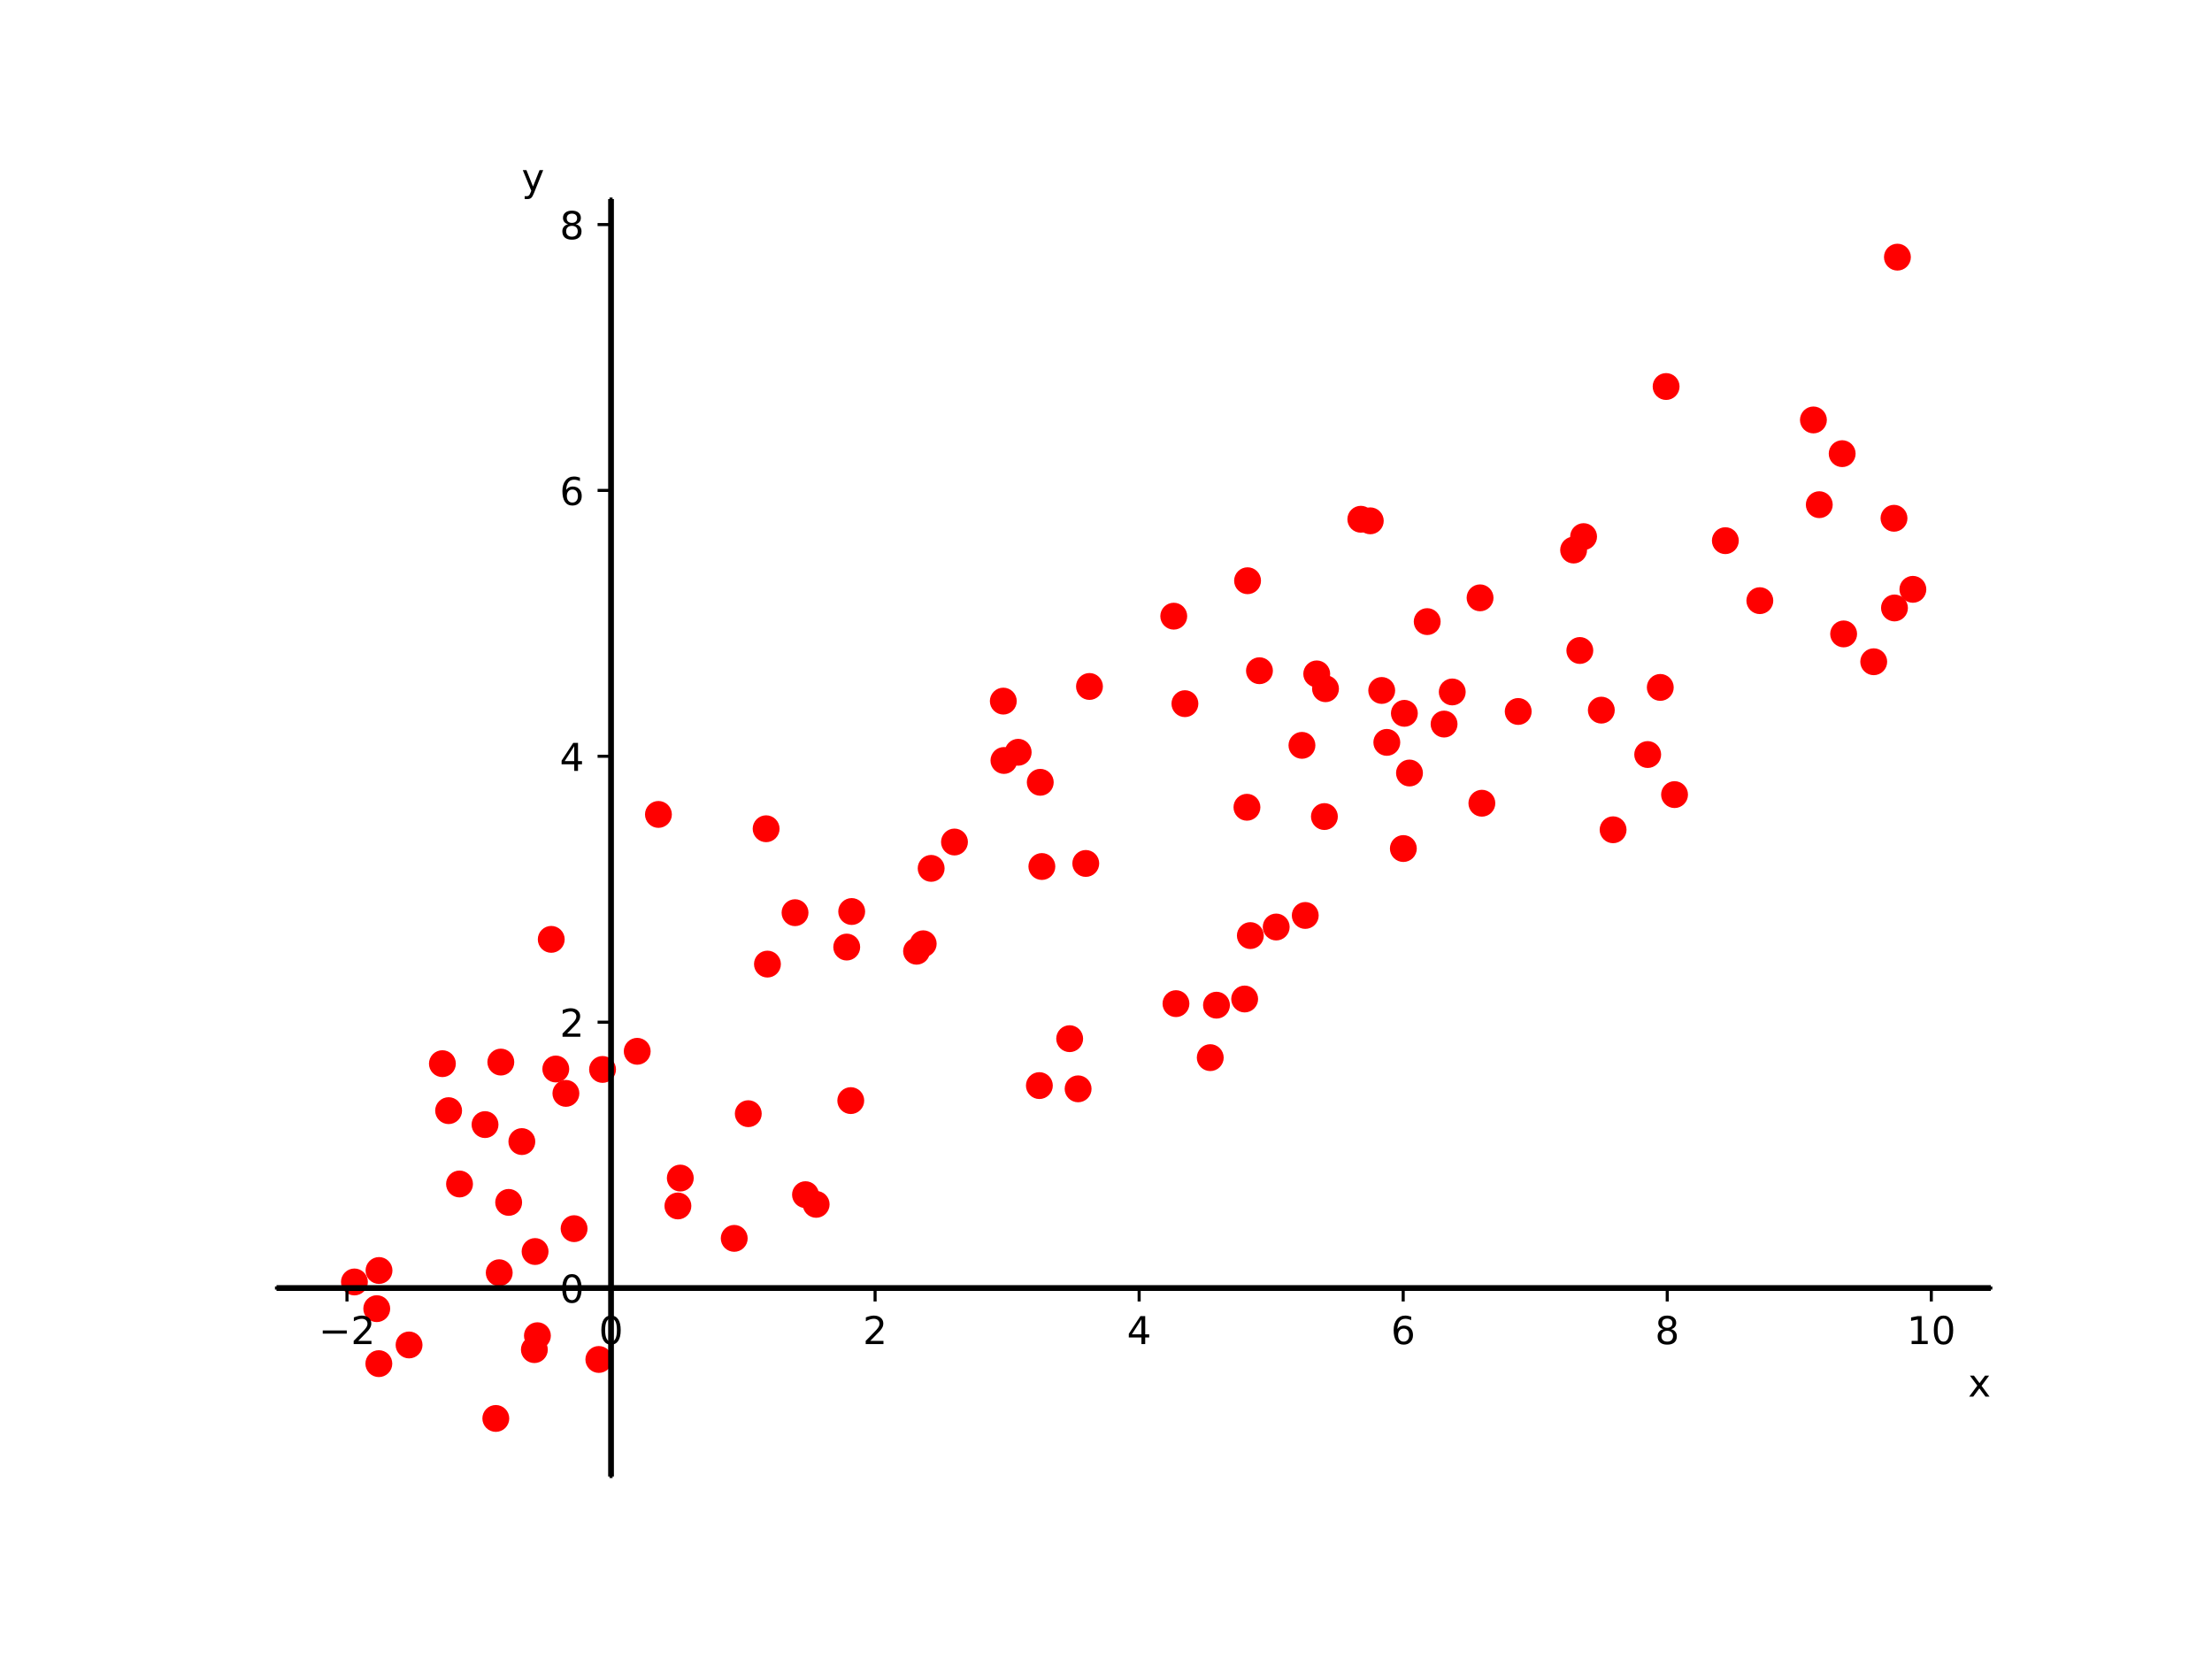
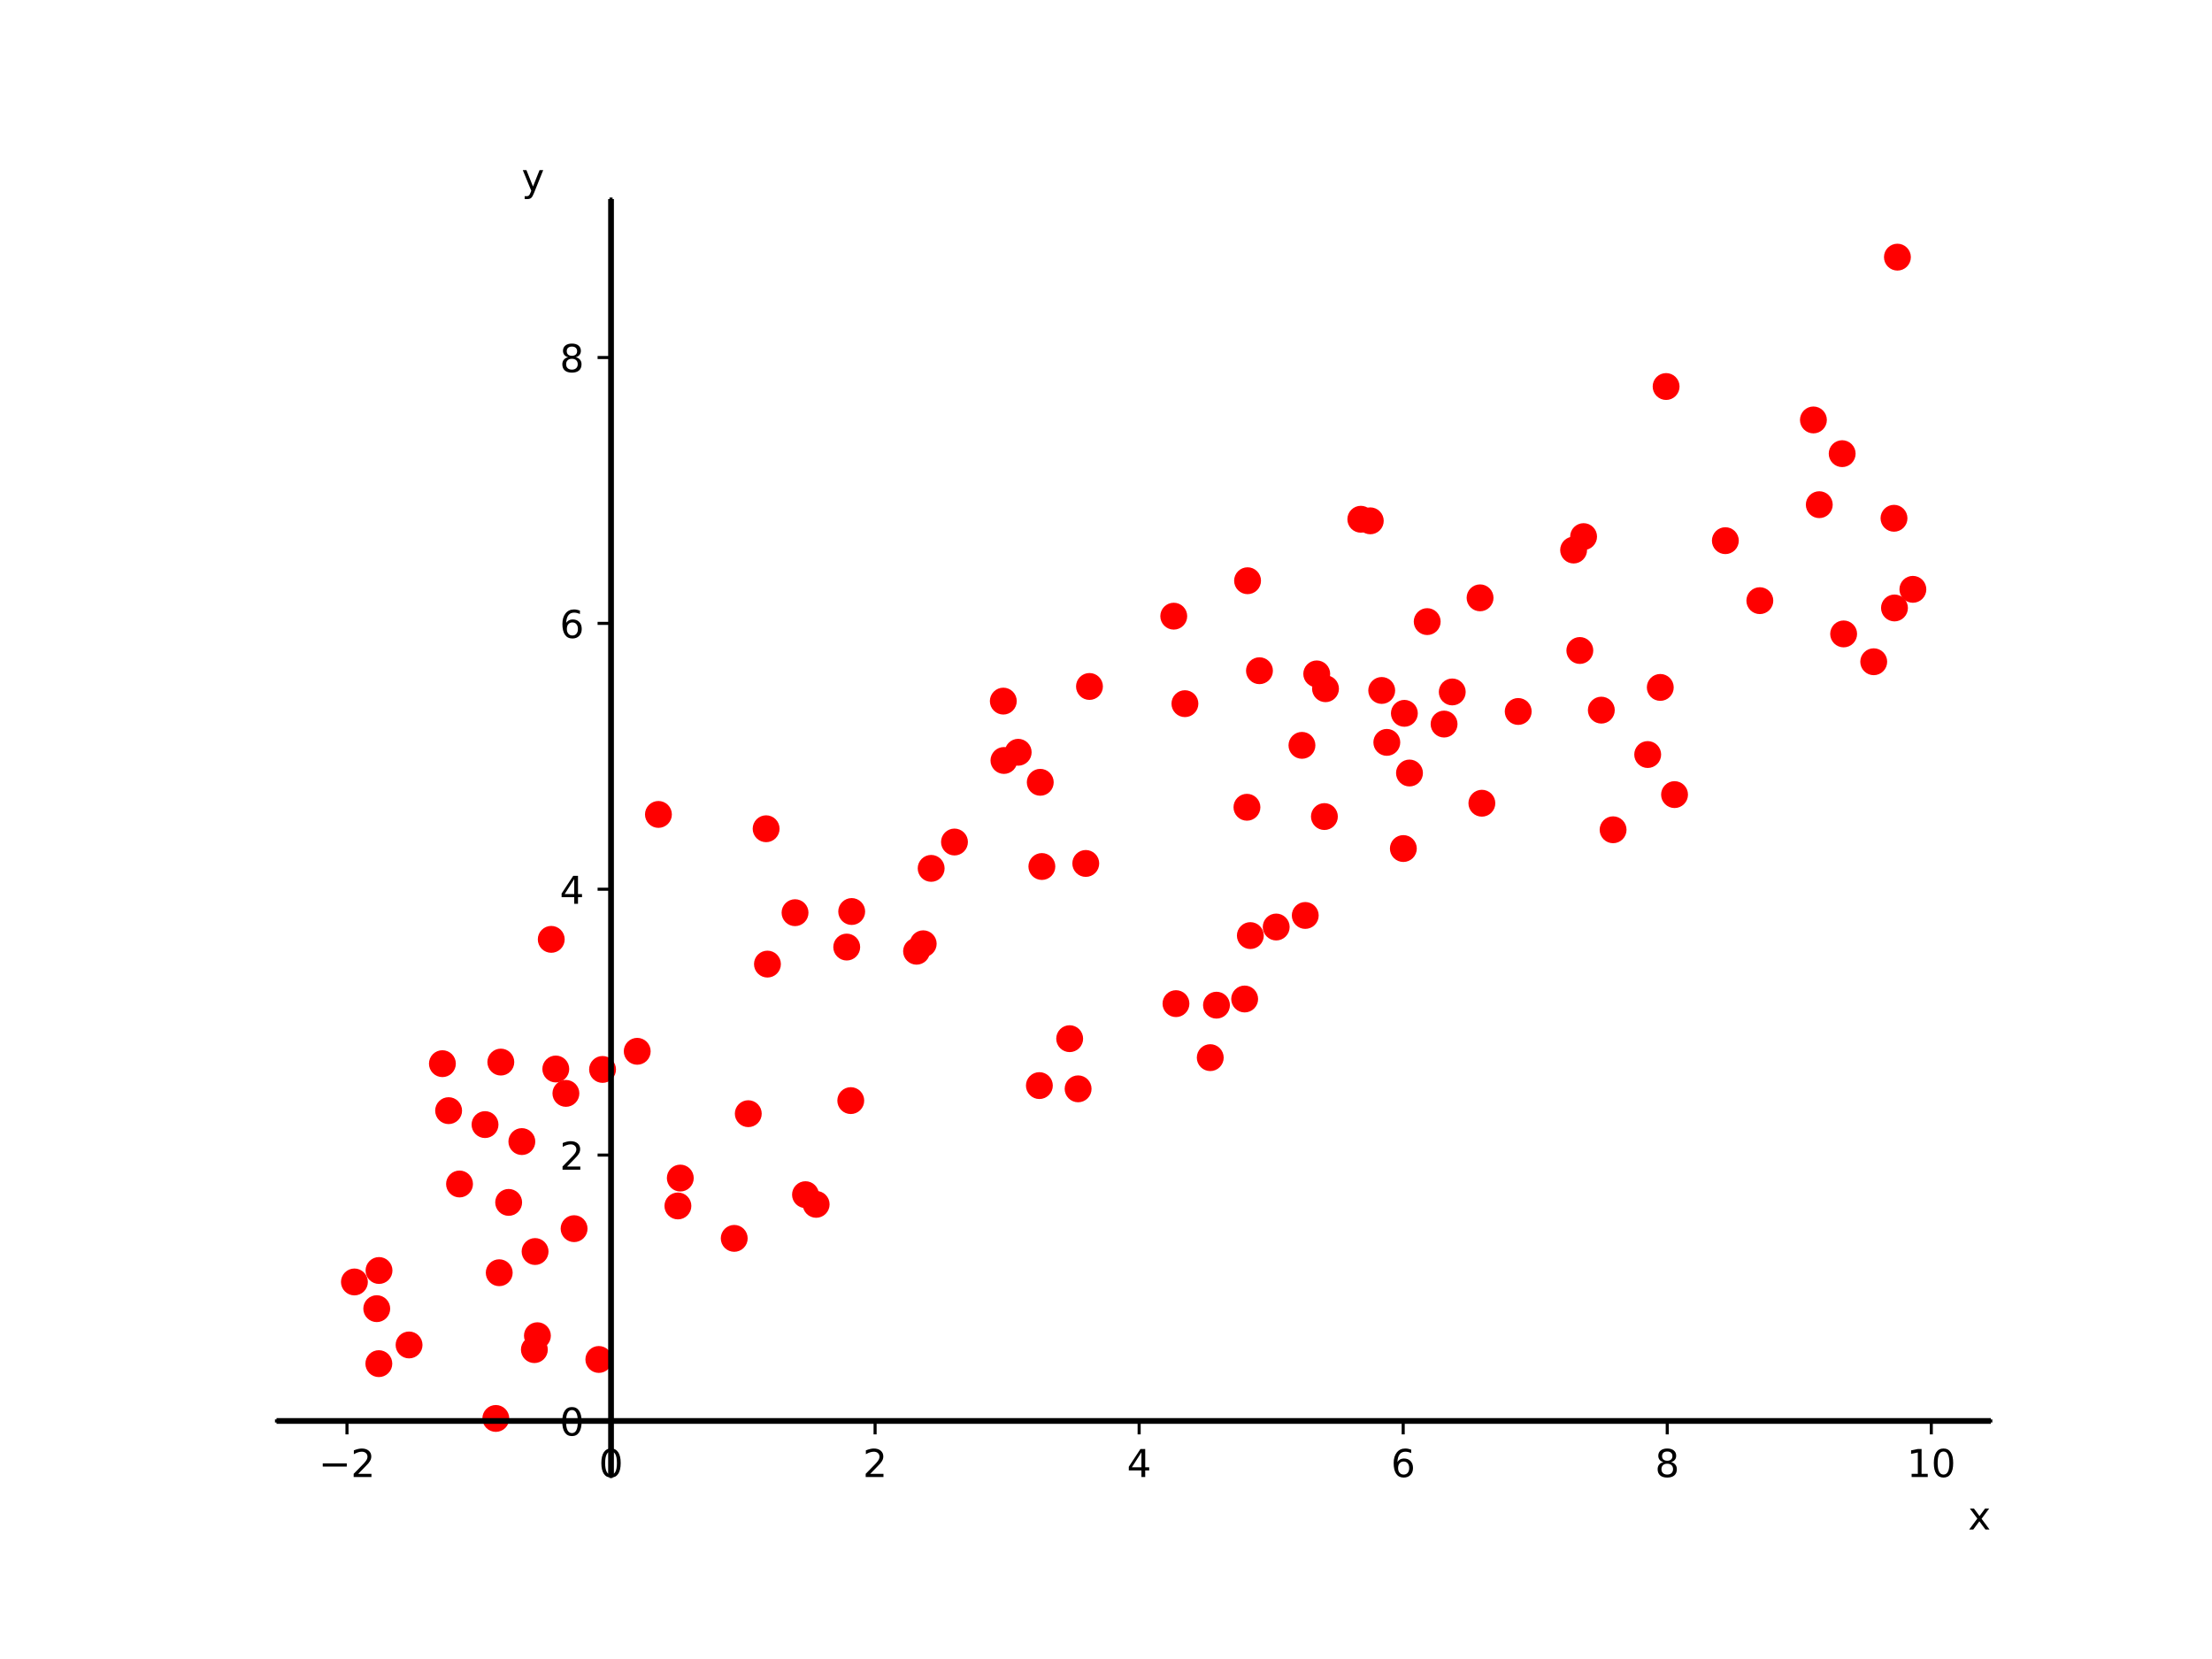
<svg xmlns="http://www.w3.org/2000/svg" xmlns:xlink="http://www.w3.org/1999/xlink" width="576pt" height="432pt" viewBox="0 0 576 432" version="1.1">
  <defs>
    <style type="text/css">*{stroke-linejoin: round; stroke-linecap: butt}</style>
  </defs>
  <g id="figure_1">
    <g id="patch_1">
      <path d="M 0 432  L 576 432  L 576 0  L 0 0  z " style="fill: #ffffff" />
    </g>
    <g id="axes_1">
      <g id="patch_2">
        <path d="M 72 384.48  L 518.4 384.48  L 518.4 51.84  L 72 51.84  z " style="fill: #ffffff" />
      </g>
      <g id="PathCollection_1">
        <defs>
-           <path id="m72df17d9c1" d="M 0 3  C 0.796 3 1.559 2.684 2.121 2.121  C 2.684 1.559 3 0.796 3 0  C 3 -0.796 2.684 -1.559 2.121 -2.121  C 1.559 -2.684 0.796 -3 0 -3  C -0.796 -3 -1.559 -2.684 -2.121 -2.121  C -2.684 -1.559 -3 -0.796 -3 0  C -3 0.796 -2.684 1.559 -2.121 2.121  C -1.559 2.684 -0.796 3 0 3  z " style="stroke: #ff0000" />
+           <path id="mce141a53b8" d="M 0 3  C 0.796 3 1.559 2.684 2.121 2.121  C 2.684 1.559 3 0.796 3 0  C 3 -0.796 2.684 -1.559 2.121 -2.121  C 1.559 -2.684 0.796 -3 0 -3  C -0.796 -3 -1.559 -2.684 -2.121 -2.121  C -2.684 -1.559 -3 -0.796 -3 0  C -3 0.796 -2.684 1.559 -2.121 2.121  C -1.559 2.684 -0.796 3 0 3  z " style="stroke: #ff0000" />
        </defs>
-         <g clip-path="url(#pcd5ff594c1)">
-           <use xlink:href="#m72df17d9c1" x="316.768" y="261.746" style="fill: #ff0000; stroke: #ff0000" />
-           <use xlink:href="#m72df17d9c1" x="385.406" y="155.676" style="fill: #ff0000; stroke: #ff0000" />
-           <use xlink:href="#m72df17d9c1" x="339.025" y="194.089" style="fill: #ff0000; stroke: #ff0000" />
-           <use xlink:href="#m72df17d9c1" x="315.146" y="275.407" style="fill: #ff0000; stroke: #ff0000" />
-           <use xlink:href="#m72df17d9c1" x="265.133" y="195.891" style="fill: #ff0000; stroke: #ff0000" />
-           <use xlink:href="#m72df17d9c1" x="356.818" y="135.623" style="fill: #ff0000; stroke: #ff0000" />
-           <use xlink:href="#m72df17d9c1" x="270.881" y="203.71" style="fill: #ff0000; stroke: #ff0000" />
-           <use xlink:href="#m72df17d9c1" x="458.256" y="156.411" style="fill: #ff0000; stroke: #ff0000" />
-           <use xlink:href="#m72df17d9c1" x="487.914" y="172.317" style="fill: #ff0000; stroke: #ff0000" />
-           <use xlink:href="#m72df17d9c1" x="248.543" y="219.26" style="fill: #ff0000; stroke: #ff0000" />
-           <use xlink:href="#m72df17d9c1" x="416.981" y="184.919" style="fill: #ff0000; stroke: #ff0000" />
-           <use xlink:href="#m72df17d9c1" x="308.55" y="183.235" style="fill: #ff0000; stroke: #ff0000" />
-           <use xlink:href="#m72df17d9c1" x="324.702" y="210.21" style="fill: #ff0000; stroke: #ff0000" />
-           <use xlink:href="#m72df17d9c1" x="472.21" y="109.352" style="fill: #ff0000; stroke: #ff0000" />
-           <use xlink:href="#m72df17d9c1" x="119.66" y="308.308" style="fill: #ff0000; stroke: #ff0000" />
-           <use xlink:href="#m72df17d9c1" x="126.299" y="292.843" style="fill: #ff0000; stroke: #ff0000" />
-           <use xlink:href="#m72df17d9c1" x="98.695" y="330.835" style="fill: #ff0000; stroke: #ff0000" />
-           <use xlink:href="#m72df17d9c1" x="433.853" y="100.65" style="fill: #ff0000; stroke: #ff0000" />
-           <use xlink:href="#m72df17d9c1" x="411.384" y="169.387" style="fill: #ff0000; stroke: #ff0000" />
-           <use xlink:href="#m72df17d9c1" x="449.279" y="140.788" style="fill: #ff0000; stroke: #ff0000" />
-           <use xlink:href="#m72df17d9c1" x="494.084" y="66.96" style="fill: #ff0000; stroke: #ff0000" />
-           <use xlink:href="#m72df17d9c1" x="420.048" y="216.072" style="fill: #ff0000; stroke: #ff0000" />
-           <use xlink:href="#m72df17d9c1" x="280.738" y="283.53" style="fill: #ff0000; stroke: #ff0000" />
-           <use xlink:href="#m72df17d9c1" x="412.362" y="139.732" style="fill: #ff0000; stroke: #ff0000" />
-           <use xlink:href="#m72df17d9c1" x="139.148" y="351.441" style="fill: #ff0000; stroke: #ff0000" />
-           <use xlink:href="#m72df17d9c1" x="354.354" y="135.212" style="fill: #ff0000; stroke: #ff0000" />
-           <use xlink:href="#m72df17d9c1" x="149.494" y="319.942" style="fill: #ff0000; stroke: #ff0000" />
-           <use xlink:href="#m72df17d9c1" x="480.079" y="165.071" style="fill: #ff0000; stroke: #ff0000" />
-           <use xlink:href="#m72df17d9c1" x="305.643" y="160.45" style="fill: #ff0000; stroke: #ff0000" />
-           <use xlink:href="#m72df17d9c1" x="261.423" y="198.027" style="fill: #ff0000; stroke: #ff0000" />
-           <use xlink:href="#m72df17d9c1" x="199.497" y="215.805" style="fill: #ff0000; stroke: #ff0000" />
-           <use xlink:href="#m72df17d9c1" x="409.765" y="143.232" style="fill: #ff0000; stroke: #ff0000" />
-           <use xlink:href="#m72df17d9c1" x="278.539" y="270.47" style="fill: #ff0000; stroke: #ff0000" />
-           <use xlink:href="#m72df17d9c1" x="324.862" y="151.221" style="fill: #ff0000; stroke: #ff0000" />
-           <use xlink:href="#m72df17d9c1" x="98.106" y="340.772" style="fill: #ff0000; stroke: #ff0000" />
-           <use xlink:href="#m72df17d9c1" x="345.16" y="179.342" style="fill: #ff0000; stroke: #ff0000" />
-           <use xlink:href="#m72df17d9c1" x="342.875" y="175.481" style="fill: #ff0000; stroke: #ff0000" />
-           <use xlink:href="#m72df17d9c1" x="344.871" y="212.631" style="fill: #ff0000; stroke: #ff0000" />
-           <use xlink:href="#m72df17d9c1" x="479.699" y="118.132" style="fill: #ff0000; stroke: #ff0000" />
-           <use xlink:href="#m72df17d9c1" x="371.64" y="161.866" style="fill: #ff0000; stroke: #ff0000" />
-           <use xlink:href="#m72df17d9c1" x="238.669" y="247.701" style="fill: #ff0000; stroke: #ff0000" />
-           <use xlink:href="#m72df17d9c1" x="270.652" y="282.686" style="fill: #ff0000; stroke: #ff0000" />
-           <use xlink:href="#m72df17d9c1" x="378.163" y="180.181" style="fill: #ff0000; stroke: #ff0000" />
-           <use xlink:href="#m72df17d9c1" x="115.2" y="276.976" style="fill: #ff0000; stroke: #ff0000" />
-           <use xlink:href="#m72df17d9c1" x="365.43" y="220.958" style="fill: #ff0000; stroke: #ff0000" />
-           <use xlink:href="#m72df17d9c1" x="367.027" y="201.291" style="fill: #ff0000; stroke: #ff0000" />
-           <use xlink:href="#m72df17d9c1" x="177.147" y="306.766" style="fill: #ff0000; stroke: #ff0000" />
-           <use xlink:href="#m72df17d9c1" x="143.543" y="244.608" style="fill: #ff0000; stroke: #ff0000" />
-           <use xlink:href="#m72df17d9c1" x="220.484" y="246.614" style="fill: #ff0000; stroke: #ff0000" />
-           <use xlink:href="#m72df17d9c1" x="240.403" y="245.753" style="fill: #ff0000; stroke: #ff0000" />
-           <use xlink:href="#m72df17d9c1" x="325.589" y="243.623" style="fill: #ff0000; stroke: #ff0000" />
-           <use xlink:href="#m72df17d9c1" x="271.3" y="225.637" style="fill: #ff0000; stroke: #ff0000" />
-           <use xlink:href="#m72df17d9c1" x="498.109" y="153.462" style="fill: #ff0000; stroke: #ff0000" />
-           <use xlink:href="#m72df17d9c1" x="132.453" y="313.102" style="fill: #ff0000; stroke: #ff0000" />
-           <use xlink:href="#m72df17d9c1" x="176.526" y="314.026" style="fill: #ff0000; stroke: #ff0000" />
-           <use xlink:href="#m72df17d9c1" x="156.902" y="278.48" style="fill: #ff0000; stroke: #ff0000" />
-           <use xlink:href="#m72df17d9c1" x="359.795" y="179.793" style="fill: #ff0000; stroke: #ff0000" />
-           <use xlink:href="#m72df17d9c1" x="194.85" y="290.001" style="fill: #ff0000; stroke: #ff0000" />
-           <use xlink:href="#m72df17d9c1" x="282.731" y="224.841" style="fill: #ff0000; stroke: #ff0000" />
-           <use xlink:href="#m72df17d9c1" x="191.192" y="322.469" style="fill: #ff0000; stroke: #ff0000" />
-           <use xlink:href="#m72df17d9c1" x="155.937" y="354.002" style="fill: #ff0000; stroke: #ff0000" />
-           <use xlink:href="#m72df17d9c1" x="135.889" y="297.264" style="fill: #ff0000; stroke: #ff0000" />
-           <use xlink:href="#m72df17d9c1" x="361.124" y="193.314" style="fill: #ff0000; stroke: #ff0000" />
-           <use xlink:href="#m72df17d9c1" x="147.361" y="284.716" style="fill: #ff0000; stroke: #ff0000" />
-           <use xlink:href="#m72df17d9c1" x="171.454" y="212.076" style="fill: #ff0000; stroke: #ff0000" />
-           <use xlink:href="#m72df17d9c1" x="242.472" y="226.123" style="fill: #ff0000; stroke: #ff0000" />
-           <use xlink:href="#m72df17d9c1" x="429.056" y="196.481" style="fill: #ff0000; stroke: #ff0000" />
-           <use xlink:href="#m72df17d9c1" x="130.413" y="276.565" style="fill: #ff0000; stroke: #ff0000" />
-           <use xlink:href="#m72df17d9c1" x="436.049" y="206.914" style="fill: #ff0000; stroke: #ff0000" />
-           <use xlink:href="#m72df17d9c1" x="129.999" y="331.417" style="fill: #ff0000; stroke: #ff0000" />
-           <use xlink:href="#m72df17d9c1" x="493.194" y="134.957" style="fill: #ff0000; stroke: #ff0000" />
-           <use xlink:href="#m72df17d9c1" x="283.697" y="178.754" style="fill: #ff0000; stroke: #ff0000" />
-           <use xlink:href="#m72df17d9c1" x="493.318" y="158.312" style="fill: #ff0000; stroke: #ff0000" />
-           <use xlink:href="#m72df17d9c1" x="339.884" y="238.383" style="fill: #ff0000; stroke: #ff0000" />
-           <use xlink:href="#m72df17d9c1" x="395.338" y="185.266" style="fill: #ff0000; stroke: #ff0000" />
-           <use xlink:href="#m72df17d9c1" x="106.521" y="350.225" style="fill: #ff0000; stroke: #ff0000" />
-           <use xlink:href="#m72df17d9c1" x="207.026" y="237.662" style="fill: #ff0000; stroke: #ff0000" />
-           <use xlink:href="#m72df17d9c1" x="139.941" y="347.816" style="fill: #ff0000; stroke: #ff0000" />
-           <use xlink:href="#m72df17d9c1" x="212.527" y="313.612" style="fill: #ff0000; stroke: #ff0000" />
-           <use xlink:href="#m72df17d9c1" x="139.335" y="325.894" style="fill: #ff0000; stroke: #ff0000" />
-           <use xlink:href="#m72df17d9c1" x="221.538" y="286.595" style="fill: #ff0000; stroke: #ff0000" />
-           <use xlink:href="#m72df17d9c1" x="261.259" y="182.567" style="fill: #ff0000; stroke: #ff0000" />
-           <use xlink:href="#m72df17d9c1" x="116.818" y="289.21" style="fill: #ff0000; stroke: #ff0000" />
-           <use xlink:href="#m72df17d9c1" x="376.034" y="188.546" style="fill: #ff0000; stroke: #ff0000" />
-           <use xlink:href="#m72df17d9c1" x="324.106" y="260.138" style="fill: #ff0000; stroke: #ff0000" />
-           <use xlink:href="#m72df17d9c1" x="199.841" y="251.05" style="fill: #ff0000; stroke: #ff0000" />
-           <use xlink:href="#m72df17d9c1" x="306.221" y="261.346" style="fill: #ff0000; stroke: #ff0000" />
-           <use xlink:href="#m72df17d9c1" x="129.109" y="369.36" style="fill: #ff0000; stroke: #ff0000" />
-           <use xlink:href="#m72df17d9c1" x="327.961" y="174.654" style="fill: #ff0000; stroke: #ff0000" />
-           <use xlink:href="#m72df17d9c1" x="473.737" y="131.419" style="fill: #ff0000; stroke: #ff0000" />
-           <use xlink:href="#m72df17d9c1" x="221.78" y="237.358" style="fill: #ff0000; stroke: #ff0000" />
-           <use xlink:href="#m72df17d9c1" x="365.695" y="185.749" style="fill: #ff0000; stroke: #ff0000" />
-           <use xlink:href="#m72df17d9c1" x="144.727" y="278.365" style="fill: #ff0000; stroke: #ff0000" />
-           <use xlink:href="#m72df17d9c1" x="385.876" y="209.158" style="fill: #ff0000; stroke: #ff0000" />
-           <use xlink:href="#m72df17d9c1" x="209.749" y="311.091" style="fill: #ff0000; stroke: #ff0000" />
-           <use xlink:href="#m72df17d9c1" x="165.93" y="273.757" style="fill: #ff0000; stroke: #ff0000" />
-           <use xlink:href="#m72df17d9c1" x="332.321" y="241.394" style="fill: #ff0000; stroke: #ff0000" />
-           <use xlink:href="#m72df17d9c1" x="98.649" y="355.091" style="fill: #ff0000; stroke: #ff0000" />
-           <use xlink:href="#m72df17d9c1" x="432.334" y="179.002" style="fill: #ff0000; stroke: #ff0000" />
-           <use xlink:href="#m72df17d9c1" x="92.291" y="333.818" style="fill: #ff0000; stroke: #ff0000" />
+         <g clip-path="url(#pfbe275fdfa)">
+           <use xlink:href="#mce141a53b8" x="316.768" y="261.746" style="fill: #ff0000; stroke: #ff0000" />
+           <use xlink:href="#mce141a53b8" x="385.406" y="155.676" style="fill: #ff0000; stroke: #ff0000" />
+           <use xlink:href="#mce141a53b8" x="339.025" y="194.089" style="fill: #ff0000; stroke: #ff0000" />
+           <use xlink:href="#mce141a53b8" x="315.146" y="275.407" style="fill: #ff0000; stroke: #ff0000" />
+           <use xlink:href="#mce141a53b8" x="265.133" y="195.891" style="fill: #ff0000; stroke: #ff0000" />
+           <use xlink:href="#mce141a53b8" x="356.818" y="135.623" style="fill: #ff0000; stroke: #ff0000" />
+           <use xlink:href="#mce141a53b8" x="270.881" y="203.71" style="fill: #ff0000; stroke: #ff0000" />
+           <use xlink:href="#mce141a53b8" x="458.256" y="156.411" style="fill: #ff0000; stroke: #ff0000" />
+           <use xlink:href="#mce141a53b8" x="487.914" y="172.317" style="fill: #ff0000; stroke: #ff0000" />
+           <use xlink:href="#mce141a53b8" x="248.543" y="219.26" style="fill: #ff0000; stroke: #ff0000" />
+           <use xlink:href="#mce141a53b8" x="416.981" y="184.919" style="fill: #ff0000; stroke: #ff0000" />
+           <use xlink:href="#mce141a53b8" x="308.55" y="183.235" style="fill: #ff0000; stroke: #ff0000" />
+           <use xlink:href="#mce141a53b8" x="324.702" y="210.21" style="fill: #ff0000; stroke: #ff0000" />
+           <use xlink:href="#mce141a53b8" x="472.21" y="109.352" style="fill: #ff0000; stroke: #ff0000" />
+           <use xlink:href="#mce141a53b8" x="119.66" y="308.308" style="fill: #ff0000; stroke: #ff0000" />
+           <use xlink:href="#mce141a53b8" x="126.299" y="292.843" style="fill: #ff0000; stroke: #ff0000" />
+           <use xlink:href="#mce141a53b8" x="98.695" y="330.835" style="fill: #ff0000; stroke: #ff0000" />
+           <use xlink:href="#mce141a53b8" x="433.853" y="100.65" style="fill: #ff0000; stroke: #ff0000" />
+           <use xlink:href="#mce141a53b8" x="411.384" y="169.387" style="fill: #ff0000; stroke: #ff0000" />
+           <use xlink:href="#mce141a53b8" x="449.279" y="140.788" style="fill: #ff0000; stroke: #ff0000" />
+           <use xlink:href="#mce141a53b8" x="494.084" y="66.96" style="fill: #ff0000; stroke: #ff0000" />
+           <use xlink:href="#mce141a53b8" x="420.048" y="216.072" style="fill: #ff0000; stroke: #ff0000" />
+           <use xlink:href="#mce141a53b8" x="280.738" y="283.53" style="fill: #ff0000; stroke: #ff0000" />
+           <use xlink:href="#mce141a53b8" x="412.362" y="139.732" style="fill: #ff0000; stroke: #ff0000" />
+           <use xlink:href="#mce141a53b8" x="139.148" y="351.441" style="fill: #ff0000; stroke: #ff0000" />
+           <use xlink:href="#mce141a53b8" x="354.354" y="135.212" style="fill: #ff0000; stroke: #ff0000" />
+           <use xlink:href="#mce141a53b8" x="149.494" y="319.942" style="fill: #ff0000; stroke: #ff0000" />
+           <use xlink:href="#mce141a53b8" x="480.079" y="165.071" style="fill: #ff0000; stroke: #ff0000" />
+           <use xlink:href="#mce141a53b8" x="305.643" y="160.45" style="fill: #ff0000; stroke: #ff0000" />
+           <use xlink:href="#mce141a53b8" x="261.423" y="198.027" style="fill: #ff0000; stroke: #ff0000" />
+           <use xlink:href="#mce141a53b8" x="199.497" y="215.805" style="fill: #ff0000; stroke: #ff0000" />
+           <use xlink:href="#mce141a53b8" x="409.765" y="143.232" style="fill: #ff0000; stroke: #ff0000" />
+           <use xlink:href="#mce141a53b8" x="278.539" y="270.47" style="fill: #ff0000; stroke: #ff0000" />
+           <use xlink:href="#mce141a53b8" x="324.862" y="151.221" style="fill: #ff0000; stroke: #ff0000" />
+           <use xlink:href="#mce141a53b8" x="98.106" y="340.772" style="fill: #ff0000; stroke: #ff0000" />
+           <use xlink:href="#mce141a53b8" x="345.16" y="179.342" style="fill: #ff0000; stroke: #ff0000" />
+           <use xlink:href="#mce141a53b8" x="342.875" y="175.481" style="fill: #ff0000; stroke: #ff0000" />
+           <use xlink:href="#mce141a53b8" x="344.871" y="212.631" style="fill: #ff0000; stroke: #ff0000" />
+           <use xlink:href="#mce141a53b8" x="479.699" y="118.132" style="fill: #ff0000; stroke: #ff0000" />
+           <use xlink:href="#mce141a53b8" x="371.64" y="161.866" style="fill: #ff0000; stroke: #ff0000" />
+           <use xlink:href="#mce141a53b8" x="238.669" y="247.701" style="fill: #ff0000; stroke: #ff0000" />
+           <use xlink:href="#mce141a53b8" x="270.652" y="282.686" style="fill: #ff0000; stroke: #ff0000" />
+           <use xlink:href="#mce141a53b8" x="378.163" y="180.181" style="fill: #ff0000; stroke: #ff0000" />
+           <use xlink:href="#mce141a53b8" x="115.2" y="276.976" style="fill: #ff0000; stroke: #ff0000" />
+           <use xlink:href="#mce141a53b8" x="365.43" y="220.958" style="fill: #ff0000; stroke: #ff0000" />
+           <use xlink:href="#mce141a53b8" x="367.027" y="201.291" style="fill: #ff0000; stroke: #ff0000" />
+           <use xlink:href="#mce141a53b8" x="177.147" y="306.766" style="fill: #ff0000; stroke: #ff0000" />
+           <use xlink:href="#mce141a53b8" x="143.543" y="244.608" style="fill: #ff0000; stroke: #ff0000" />
+           <use xlink:href="#mce141a53b8" x="220.484" y="246.614" style="fill: #ff0000; stroke: #ff0000" />
+           <use xlink:href="#mce141a53b8" x="240.403" y="245.753" style="fill: #ff0000; stroke: #ff0000" />
+           <use xlink:href="#mce141a53b8" x="325.589" y="243.623" style="fill: #ff0000; stroke: #ff0000" />
+           <use xlink:href="#mce141a53b8" x="271.3" y="225.637" style="fill: #ff0000; stroke: #ff0000" />
+           <use xlink:href="#mce141a53b8" x="498.109" y="153.462" style="fill: #ff0000; stroke: #ff0000" />
+           <use xlink:href="#mce141a53b8" x="132.453" y="313.102" style="fill: #ff0000; stroke: #ff0000" />
+           <use xlink:href="#mce141a53b8" x="176.526" y="314.026" style="fill: #ff0000; stroke: #ff0000" />
+           <use xlink:href="#mce141a53b8" x="156.902" y="278.48" style="fill: #ff0000; stroke: #ff0000" />
+           <use xlink:href="#mce141a53b8" x="359.795" y="179.793" style="fill: #ff0000; stroke: #ff0000" />
+           <use xlink:href="#mce141a53b8" x="194.85" y="290.001" style="fill: #ff0000; stroke: #ff0000" />
+           <use xlink:href="#mce141a53b8" x="282.731" y="224.841" style="fill: #ff0000; stroke: #ff0000" />
+           <use xlink:href="#mce141a53b8" x="191.192" y="322.469" style="fill: #ff0000; stroke: #ff0000" />
+           <use xlink:href="#mce141a53b8" x="155.937" y="354.002" style="fill: #ff0000; stroke: #ff0000" />
+           <use xlink:href="#mce141a53b8" x="135.889" y="297.264" style="fill: #ff0000; stroke: #ff0000" />
+           <use xlink:href="#mce141a53b8" x="361.124" y="193.314" style="fill: #ff0000; stroke: #ff0000" />
+           <use xlink:href="#mce141a53b8" x="147.361" y="284.716" style="fill: #ff0000; stroke: #ff0000" />
+           <use xlink:href="#mce141a53b8" x="171.454" y="212.076" style="fill: #ff0000; stroke: #ff0000" />
+           <use xlink:href="#mce141a53b8" x="242.472" y="226.123" style="fill: #ff0000; stroke: #ff0000" />
+           <use xlink:href="#mce141a53b8" x="429.056" y="196.481" style="fill: #ff0000; stroke: #ff0000" />
+           <use xlink:href="#mce141a53b8" x="130.413" y="276.565" style="fill: #ff0000; stroke: #ff0000" />
+           <use xlink:href="#mce141a53b8" x="436.049" y="206.914" style="fill: #ff0000; stroke: #ff0000" />
+           <use xlink:href="#mce141a53b8" x="129.999" y="331.417" style="fill: #ff0000; stroke: #ff0000" />
+           <use xlink:href="#mce141a53b8" x="493.194" y="134.957" style="fill: #ff0000; stroke: #ff0000" />
+           <use xlink:href="#mce141a53b8" x="283.697" y="178.754" style="fill: #ff0000; stroke: #ff0000" />
+           <use xlink:href="#mce141a53b8" x="493.318" y="158.312" style="fill: #ff0000; stroke: #ff0000" />
+           <use xlink:href="#mce141a53b8" x="339.884" y="238.383" style="fill: #ff0000; stroke: #ff0000" />
+           <use xlink:href="#mce141a53b8" x="395.338" y="185.266" style="fill: #ff0000; stroke: #ff0000" />
+           <use xlink:href="#mce141a53b8" x="106.521" y="350.225" style="fill: #ff0000; stroke: #ff0000" />
+           <use xlink:href="#mce141a53b8" x="207.026" y="237.662" style="fill: #ff0000; stroke: #ff0000" />
+           <use xlink:href="#mce141a53b8" x="139.941" y="347.816" style="fill: #ff0000; stroke: #ff0000" />
+           <use xlink:href="#mce141a53b8" x="212.527" y="313.612" style="fill: #ff0000; stroke: #ff0000" />
+           <use xlink:href="#mce141a53b8" x="139.335" y="325.894" style="fill: #ff0000; stroke: #ff0000" />
+           <use xlink:href="#mce141a53b8" x="221.538" y="286.595" style="fill: #ff0000; stroke: #ff0000" />
+           <use xlink:href="#mce141a53b8" x="261.259" y="182.567" style="fill: #ff0000; stroke: #ff0000" />
+           <use xlink:href="#mce141a53b8" x="116.818" y="289.21" style="fill: #ff0000; stroke: #ff0000" />
+           <use xlink:href="#mce141a53b8" x="376.034" y="188.546" style="fill: #ff0000; stroke: #ff0000" />
+           <use xlink:href="#mce141a53b8" x="324.106" y="260.138" style="fill: #ff0000; stroke: #ff0000" />
+           <use xlink:href="#mce141a53b8" x="199.841" y="251.05" style="fill: #ff0000; stroke: #ff0000" />
+           <use xlink:href="#mce141a53b8" x="306.221" y="261.346" style="fill: #ff0000; stroke: #ff0000" />
+           <use xlink:href="#mce141a53b8" x="129.109" y="369.36" style="fill: #ff0000; stroke: #ff0000" />
+           <use xlink:href="#mce141a53b8" x="327.961" y="174.654" style="fill: #ff0000; stroke: #ff0000" />
+           <use xlink:href="#mce141a53b8" x="473.737" y="131.419" style="fill: #ff0000; stroke: #ff0000" />
+           <use xlink:href="#mce141a53b8" x="221.78" y="237.358" style="fill: #ff0000; stroke: #ff0000" />
+           <use xlink:href="#mce141a53b8" x="365.695" y="185.749" style="fill: #ff0000; stroke: #ff0000" />
+           <use xlink:href="#mce141a53b8" x="144.727" y="278.365" style="fill: #ff0000; stroke: #ff0000" />
+           <use xlink:href="#mce141a53b8" x="385.876" y="209.158" style="fill: #ff0000; stroke: #ff0000" />
+           <use xlink:href="#mce141a53b8" x="209.749" y="311.091" style="fill: #ff0000; stroke: #ff0000" />
+           <use xlink:href="#mce141a53b8" x="165.93" y="273.757" style="fill: #ff0000; stroke: #ff0000" />
+           <use xlink:href="#mce141a53b8" x="332.321" y="241.394" style="fill: #ff0000; stroke: #ff0000" />
+           <use xlink:href="#mce141a53b8" x="98.649" y="355.091" style="fill: #ff0000; stroke: #ff0000" />
+           <use xlink:href="#mce141a53b8" x="432.334" y="179.002" style="fill: #ff0000; stroke: #ff0000" />
+           <use xlink:href="#mce141a53b8" x="92.291" y="333.818" style="fill: #ff0000; stroke: #ff0000" />
        </g>
      </g>
      <g id="matplotlib.axis_1">
        <g id="xtick_1">
          <g id="line2d_1">
            <defs>
-               <path id="m8157139b52" d="M 0 0  L 0 3.5  " style="stroke: #000000; stroke-width: 0.8" />
+               <path id="m01ff0459d0" d="M 0 0  L 0 3.5  " style="stroke: #000000; stroke-width: 0.8" />
            </defs>
            <g>
-               <use xlink:href="#m8157139b52" x="90.354" y="335.398" style="stroke: #000000; stroke-width: 0.8" />
+               <use xlink:href="#m01ff0459d0" x="90.354" y="370.013" style="stroke: #000000; stroke-width: 0.8" />
            </g>
          </g>
          <g id="text_1">
-             <g transform="translate(82.98269 349.9963) scale(0.1 -0.1)">
+             <g transform="translate(82.98269 384.6117) scale(0.1 -0.1)">
              <defs>
                <path id="DejaVuSans-2212" d="M 678 2272  L 4684 2272  L 4684 1741  L 678 1741  L 678 2272  z " transform="scale(0.015625)" />
                <path id="DejaVuSans-32" d="M 1228 531  L 3431 531  L 3431 0  L 469 0  L 469 531  Q 828 903 1448 1529  Q 2069 2156 2228 2338  Q 2531 2678 2651 2914  Q 2772 3150 2772 3378  Q 2772 3750 2511 3984  Q 2250 4219 1831 4219  Q 1534 4219 1204 4116  Q 875 4013 500 3803  L 500 4441  Q 881 4594 1212 4672  Q 1544 4750 1819 4750  Q 2544 4750 2975 4387  Q 3406 4025 3406 3419  Q 3406 3131 3298 2873  Q 3191 2616 2906 2266  Q 2828 2175 2409 1742  Q 1991 1309 1228 531  z " transform="scale(0.015625)" />
              </defs>
              <use xlink:href="#DejaVuSans-2212" />
              <use xlink:href="#DejaVuSans-32" x="83.789" />
            </g>
          </g>
        </g>
        <g id="xtick_2">
          <g id="line2d_2">
            <g>
-               <use xlink:href="#m8157139b52" x="159.112" y="335.398" style="stroke: #000000; stroke-width: 0.8" />
+               <use xlink:href="#m01ff0459d0" x="159.112" y="370.013" style="stroke: #000000; stroke-width: 0.8" />
            </g>
          </g>
          <g id="text_2">
-             <g transform="translate(155.9311 349.9963) scale(0.1 -0.1)">
+             <g transform="translate(155.9311 384.6117) scale(0.1 -0.1)">
              <defs>
                <path id="DejaVuSans-30" d="M 2034 4250  Q 1547 4250 1301 3770  Q 1056 3291 1056 2328  Q 1056 1369 1301 889  Q 1547 409 2034 409  Q 2525 409 2770 889  Q 3016 1369 3016 2328  Q 3016 3291 2770 3770  Q 2525 4250 2034 4250  z M 2034 4750  Q 2819 4750 3233 4129  Q 3647 3509 3647 2328  Q 3647 1150 3233 529  Q 2819 -91 2034 -91  Q 1250 -91 836 529  Q 422 1150 422 2328  Q 422 3509 836 4129  Q 1250 4750 2034 4750  z " transform="scale(0.015625)" />
              </defs>
              <use xlink:href="#DejaVuSans-30" />
            </g>
          </g>
        </g>
        <g id="xtick_3">
          <g id="line2d_3">
            <g>
-               <use xlink:href="#m8157139b52" x="227.871" y="335.398" style="stroke: #000000; stroke-width: 0.8" />
+               <use xlink:href="#m01ff0459d0" x="227.871" y="370.013" style="stroke: #000000; stroke-width: 0.8" />
            </g>
          </g>
          <g id="text_3">
-             <g transform="translate(224.6898 349.9963) scale(0.1 -0.1)">
+             <g transform="translate(224.6898 384.6117) scale(0.1 -0.1)">
              <use xlink:href="#DejaVuSans-32" />
            </g>
          </g>
        </g>
        <g id="xtick_4">
          <g id="line2d_4">
            <g>
-               <use xlink:href="#m8157139b52" x="296.63" y="335.398" style="stroke: #000000; stroke-width: 0.8" />
+               <use xlink:href="#m01ff0459d0" x="296.63" y="370.013" style="stroke: #000000; stroke-width: 0.8" />
            </g>
          </g>
          <g id="text_4">
-             <g transform="translate(293.4484 349.9963) scale(0.1 -0.1)">
+             <g transform="translate(293.4484 384.6117) scale(0.1 -0.1)">
              <defs>
                <path id="DejaVuSans-34" d="M 2419 4116  L 825 1625  L 2419 1625  L 2419 4116  z M 2253 4666  L 3047 4666  L 3047 1625  L 3713 1625  L 3713 1100  L 3047 1100  L 3047 0  L 2419 0  L 2419 1100  L 313 1100  L 313 1709  L 2253 4666  z " transform="scale(0.015625)" />
              </defs>
              <use xlink:href="#DejaVuSans-34" />
            </g>
          </g>
        </g>
        <g id="xtick_5">
          <g id="line2d_5">
            <g>
-               <use xlink:href="#m8157139b52" x="365.388" y="335.398" style="stroke: #000000; stroke-width: 0.8" />
+               <use xlink:href="#m01ff0459d0" x="365.388" y="370.013" style="stroke: #000000; stroke-width: 0.8" />
            </g>
          </g>
          <g id="text_5">
-             <g transform="translate(362.207 349.9963) scale(0.1 -0.1)">
+             <g transform="translate(362.207 384.6117) scale(0.1 -0.1)">
              <defs>
                <path id="DejaVuSans-36" d="M 2113 2584  Q 1688 2584 1439 2293  Q 1191 2003 1191 1497  Q 1191 994 1439 701  Q 1688 409 2113 409  Q 2538 409 2786 701  Q 3034 994 3034 1497  Q 3034 2003 2786 2293  Q 2538 2584 2113 2584  z M 3366 4563  L 3366 3988  Q 3128 4100 2886 4159  Q 2644 4219 2406 4219  Q 1781 4219 1451 3797  Q 1122 3375 1075 2522  Q 1259 2794 1537 2939  Q 1816 3084 2150 3084  Q 2853 3084 3261 2657  Q 3669 2231 3669 1497  Q 3669 778 3244 343  Q 2819 -91 2113 -91  Q 1303 -91 875 529  Q 447 1150 447 2328  Q 447 3434 972 4092  Q 1497 4750 2381 4750  Q 2619 4750 2861 4703  Q 3103 4656 3366 4563  z " transform="scale(0.015625)" />
              </defs>
              <use xlink:href="#DejaVuSans-36" />
            </g>
          </g>
        </g>
        <g id="xtick_6">
          <g id="line2d_6">
            <g>
-               <use xlink:href="#m8157139b52" x="434.147" y="335.398" style="stroke: #000000; stroke-width: 0.8" />
+               <use xlink:href="#m01ff0459d0" x="434.147" y="370.013" style="stroke: #000000; stroke-width: 0.8" />
            </g>
          </g>
          <g id="text_6">
-             <g transform="translate(430.9656 349.9963) scale(0.1 -0.1)">
+             <g transform="translate(430.9656 384.6117) scale(0.1 -0.1)">
              <defs>
                <path id="DejaVuSans-38" d="M 2034 2216  Q 1584 2216 1326 1975  Q 1069 1734 1069 1313  Q 1069 891 1326 650  Q 1584 409 2034 409  Q 2484 409 2743 651  Q 3003 894 3003 1313  Q 3003 1734 2745 1975  Q 2488 2216 2034 2216  z M 1403 2484  Q 997 2584 770 2862  Q 544 3141 544 3541  Q 544 4100 942 4425  Q 1341 4750 2034 4750  Q 2731 4750 3128 4425  Q 3525 4100 3525 3541  Q 3525 3141 3298 2862  Q 3072 2584 2669 2484  Q 3125 2378 3379 2068  Q 3634 1759 3634 1313  Q 3634 634 3220 271  Q 2806 -91 2034 -91  Q 1263 -91 848 271  Q 434 634 434 1313  Q 434 1759 690 2068  Q 947 2378 1403 2484  z M 1172 3481  Q 1172 3119 1398 2916  Q 1625 2713 2034 2713  Q 2441 2713 2670 2916  Q 2900 3119 2900 3481  Q 2900 3844 2670 4047  Q 2441 4250 2034 4250  Q 1625 4250 1398 4047  Q 1172 3844 1172 3481  z " transform="scale(0.015625)" />
              </defs>
              <use xlink:href="#DejaVuSans-38" />
            </g>
          </g>
        </g>
        <g id="xtick_7">
          <g id="line2d_7">
            <g>
-               <use xlink:href="#m8157139b52" x="502.905" y="335.398" style="stroke: #000000; stroke-width: 0.8" />
+               <use xlink:href="#m01ff0459d0" x="502.905" y="370.013" style="stroke: #000000; stroke-width: 0.8" />
            </g>
          </g>
          <g id="text_7">
-             <g transform="translate(496.543 349.9963) scale(0.1 -0.1)">
+             <g transform="translate(496.543 384.6117) scale(0.1 -0.1)">
              <defs>
                <path id="DejaVuSans-31" d="M 794 531  L 1825 531  L 1825 4091  L 703 3866  L 703 4441  L 1819 4666  L 2450 4666  L 2450 531  L 3481 531  L 3481 0  L 794 0  L 794 531  z " transform="scale(0.015625)" />
              </defs>
              <use xlink:href="#DejaVuSans-31" />
              <use xlink:href="#DejaVuSans-30" x="63.623" />
            </g>
          </g>
        </g>
        <g id="text_8">
-           <g transform="translate(512.4813 363.6744) scale(0.1 -0.1)">
+           <g transform="translate(512.4813 398.2898) scale(0.1 -0.1)">
            <defs>
              <path id="DejaVuSans-78" d="M 3513 3500  L 2247 1797  L 3578 0  L 2900 0  L 1881 1375  L 863 0  L 184 0  L 1544 1831  L 300 3500  L 978 3500  L 1906 2253  L 2834 3500  L 3513 3500  z " transform="scale(0.015625)" />
            </defs>
            <use xlink:href="#DejaVuSans-78" />
          </g>
        </g>
      </g>
      <g id="matplotlib.axis_2">
        <g id="ytick_1">
          <g id="line2d_8">
            <defs>
-               <path id="mcdfbf6c3e9" d="M 0 0  L -3.5 0  " style="stroke: #000000; stroke-width: 0.8" />
+               <path id="mc42f4689aa" d="M 0 0  L -3.5 0  " style="stroke: #000000; stroke-width: 0.8" />
            </defs>
            <g>
-               <use xlink:href="#mcdfbf6c3e9" x="159.112" y="335.398" style="stroke: #000000; stroke-width: 0.8" />
+               <use xlink:href="#mc42f4689aa" x="159.112" y="370.013" style="stroke: #000000; stroke-width: 0.8" />
            </g>
          </g>
          <g id="text_9">
-             <g transform="translate(145.7499 339.1971) scale(0.1 -0.1)">
+             <g transform="translate(145.7499 373.8125) scale(0.1 -0.1)">
              <use xlink:href="#DejaVuSans-30" />
            </g>
          </g>
        </g>
        <g id="ytick_2">
          <g id="line2d_9">
            <g>
-               <use xlink:href="#mcdfbf6c3e9" x="159.112" y="266.167" style="stroke: #000000; stroke-width: 0.8" />
+               <use xlink:href="#mc42f4689aa" x="159.112" y="300.782" style="stroke: #000000; stroke-width: 0.8" />
            </g>
          </g>
          <g id="text_10">
-             <g transform="translate(145.7499 269.9662) scale(0.1 -0.1)">
+             <g transform="translate(145.7499 304.5816) scale(0.1 -0.1)">
              <use xlink:href="#DejaVuSans-32" />
            </g>
          </g>
        </g>
        <g id="ytick_3">
          <g id="line2d_10">
            <g>
-               <use xlink:href="#mcdfbf6c3e9" x="159.112" y="196.936" style="stroke: #000000; stroke-width: 0.8" />
+               <use xlink:href="#mc42f4689aa" x="159.112" y="231.552" style="stroke: #000000; stroke-width: 0.8" />
            </g>
          </g>
          <g id="text_11">
-             <g transform="translate(145.7499 200.7353) scale(0.1 -0.1)">
+             <g transform="translate(145.7499 235.3508) scale(0.1 -0.1)">
              <use xlink:href="#DejaVuSans-34" />
            </g>
          </g>
        </g>
        <g id="ytick_4">
          <g id="line2d_11">
            <g>
-               <use xlink:href="#mcdfbf6c3e9" x="159.112" y="127.705" style="stroke: #000000; stroke-width: 0.8" />
+               <use xlink:href="#mc42f4689aa" x="159.112" y="162.321" style="stroke: #000000; stroke-width: 0.8" />
            </g>
          </g>
          <g id="text_12">
-             <g transform="translate(145.7499 131.5045) scale(0.1 -0.1)">
+             <g transform="translate(145.7499 166.1199) scale(0.1 -0.1)">
              <use xlink:href="#DejaVuSans-36" />
            </g>
          </g>
        </g>
        <g id="ytick_5">
          <g id="line2d_12">
            <g>
-               <use xlink:href="#mcdfbf6c3e9" x="159.112" y="58.474" style="stroke: #000000; stroke-width: 0.8" />
+               <use xlink:href="#mc42f4689aa" x="159.112" y="93.09" style="stroke: #000000; stroke-width: 0.8" />
            </g>
          </g>
          <g id="text_13">
-             <g transform="translate(145.7499 62.27362) scale(0.1 -0.1)">
+             <g transform="translate(145.7499 96.88905) scale(0.1 -0.1)">
              <use xlink:href="#DejaVuSans-38" />
            </g>
          </g>
        </g>
        <g id="text_14">
          <g transform="translate(135.8311 49.76031) scale(0.1 -0.1)">
            <defs>
              <path id="DejaVuSans-79" d="M 2059 -325  Q 1816 -950 1584 -1140  Q 1353 -1331 966 -1331  L 506 -1331  L 506 -850  L 844 -850  Q 1081 -850 1212 -737  Q 1344 -625 1503 -206  L 1606 56  L 191 3500  L 800 3500  L 1894 763  L 2988 3500  L 3597 3500  L 2059 -325  z " transform="scale(0.015625)" />
            </defs>
            <use xlink:href="#DejaVuSans-79" />
          </g>
        </g>
      </g>
      <g id="line2d_13">
-         <path d="M 72 335.398  L 518.4 335.398  " clip-path="url(#pcd5ff594c1)" style="fill: none; stroke: #000000; stroke-width: 1.5; stroke-linecap: square" />
+         <path d="M 72 370.013  L 518.4 370.013  " clip-path="url(#pfbe275fdfa)" style="fill: none; stroke: #000000; stroke-width: 1.5; stroke-linecap: square" />
      </g>
      <g id="line2d_14">
-         <path d="M 159.112 384.48  L 159.112 51.84  " clip-path="url(#pcd5ff594c1)" style="fill: none; stroke: #000000; stroke-width: 1.5; stroke-linecap: square" />
+         <path d="M 159.112 384.48  L 159.112 51.84  " clip-path="url(#pfbe275fdfa)" style="fill: none; stroke: #000000; stroke-width: 1.5; stroke-linecap: square" />
      </g>
      <g id="patch_3">
        <path d="M 159.112 384.48  L 159.112 51.84  " style="fill: none; stroke: #000000; stroke-width: 0.8; stroke-linejoin: miter; stroke-linecap: square" />
      </g>
      <g id="patch_4">
-         <path d="M 72 335.398  L 518.4 335.398  " style="fill: none; stroke: #000000; stroke-width: 0.8; stroke-linejoin: miter; stroke-linecap: square" />
+         <path d="M 72 370.013  L 518.4 370.013  " style="fill: none; stroke: #000000; stroke-width: 0.8; stroke-linejoin: miter; stroke-linecap: square" />
      </g>
    </g>
  </g>
  <defs>
-     <clipPath id="pcd5ff594c1">
+     <clipPath id="pfbe275fdfa">
      <rect x="72" y="51.84" width="446.4" height="332.64" />
    </clipPath>
  </defs>
</svg>
